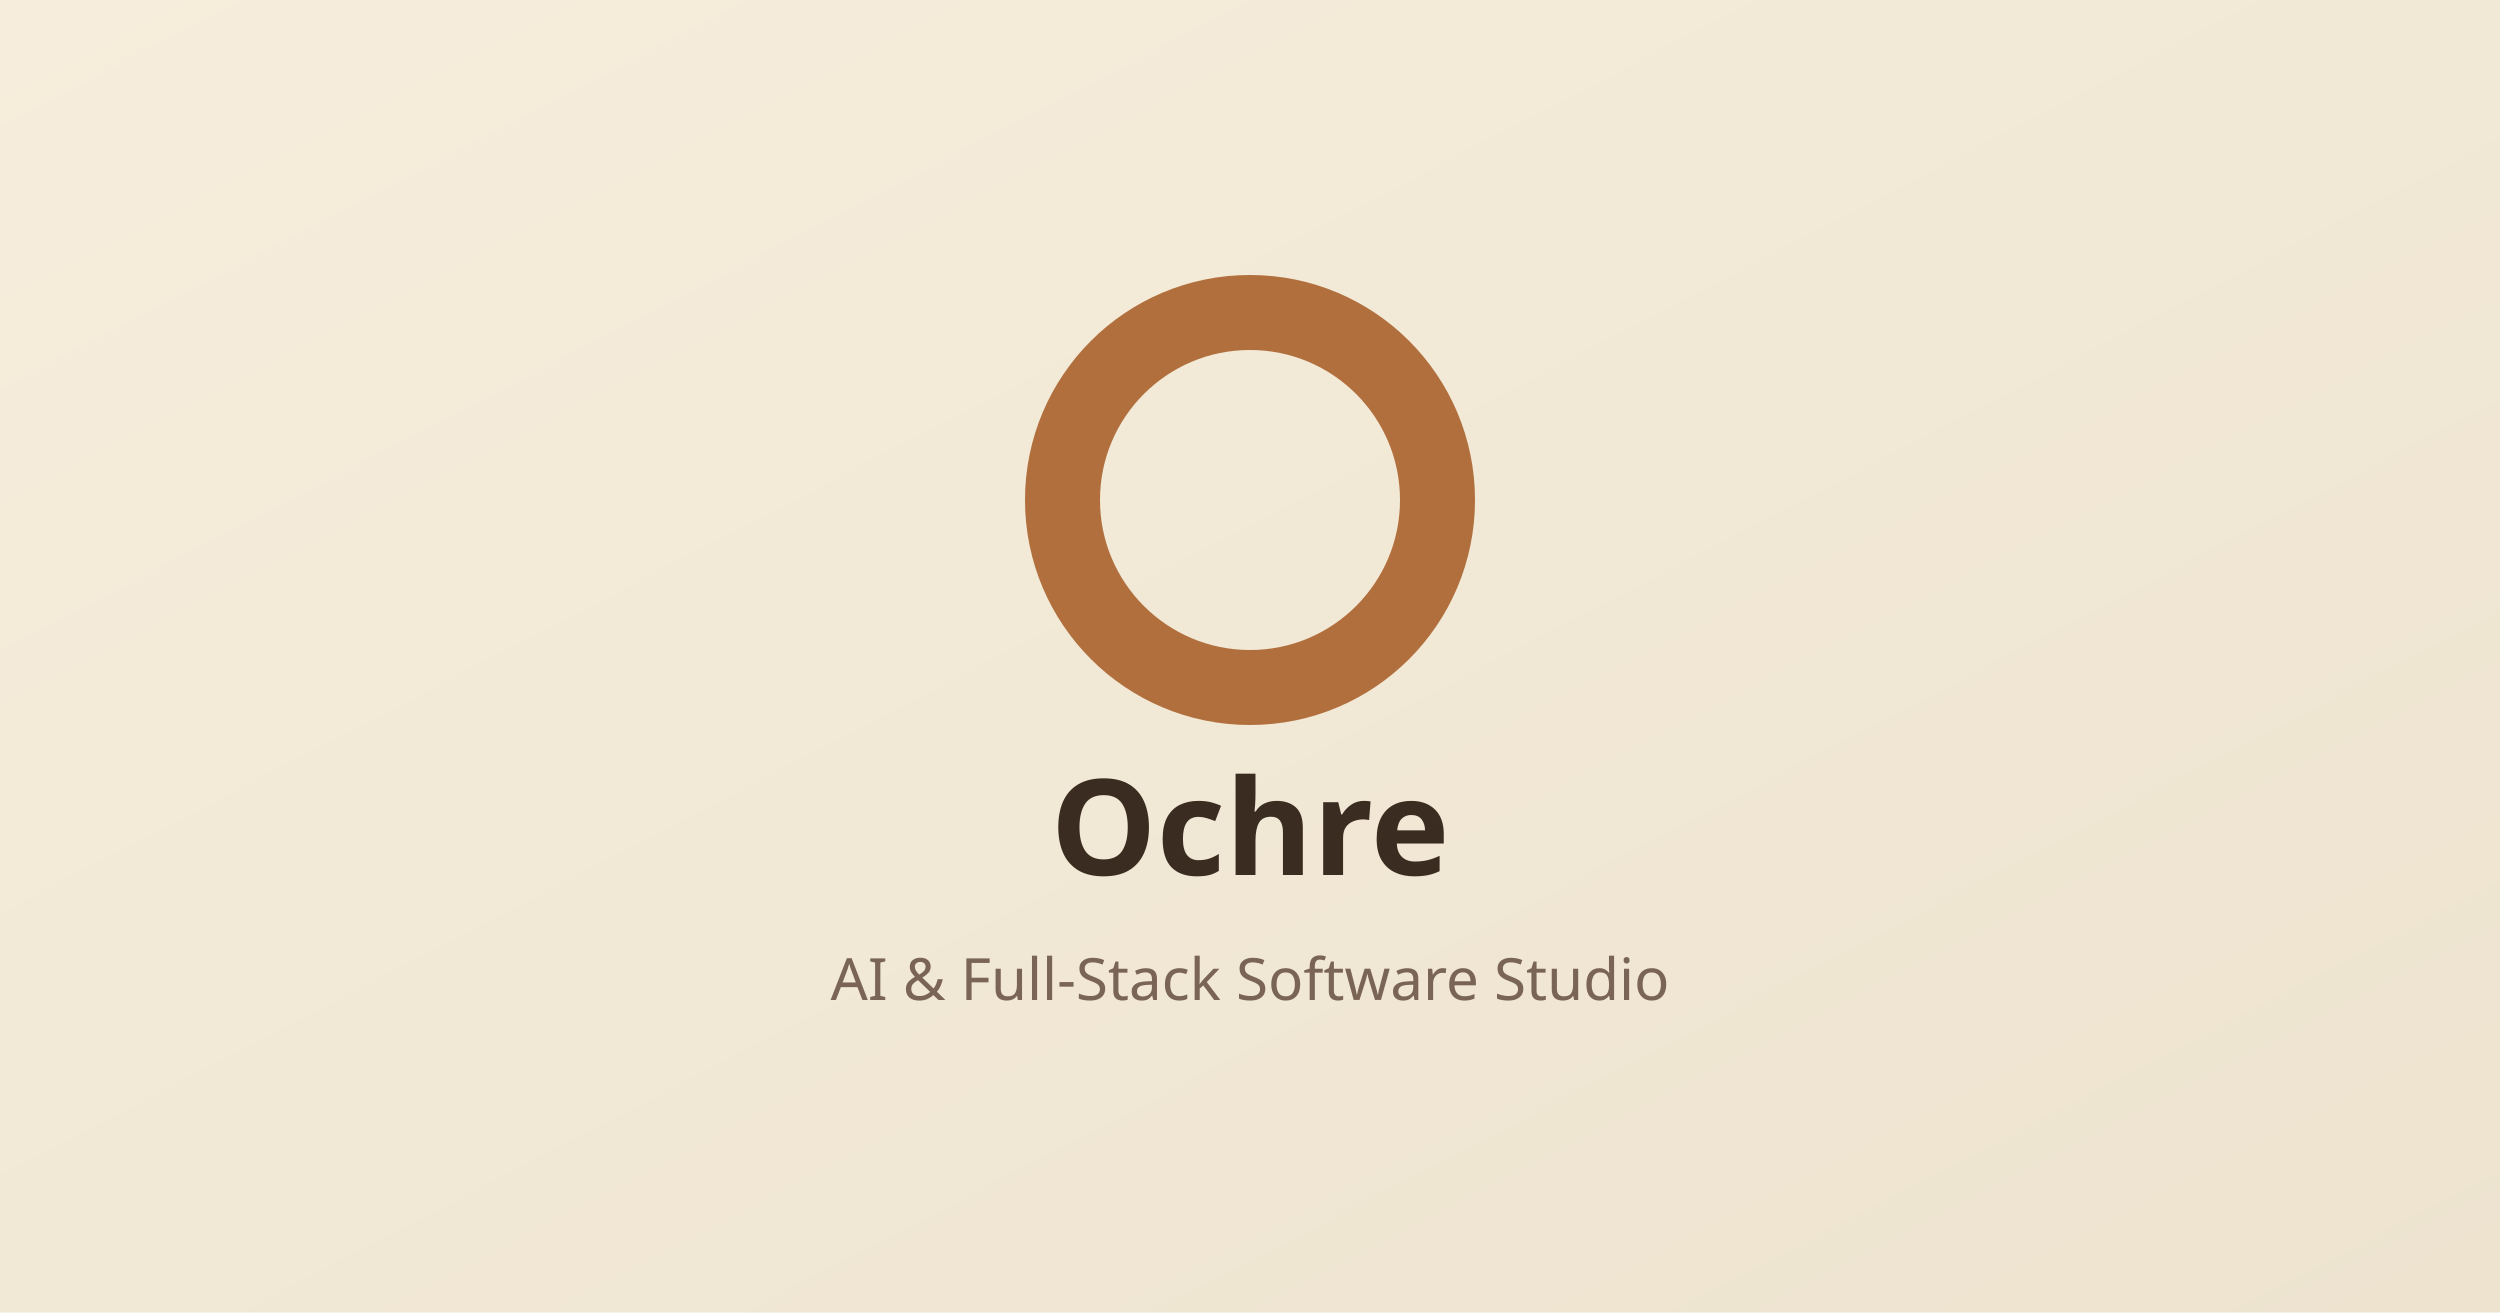
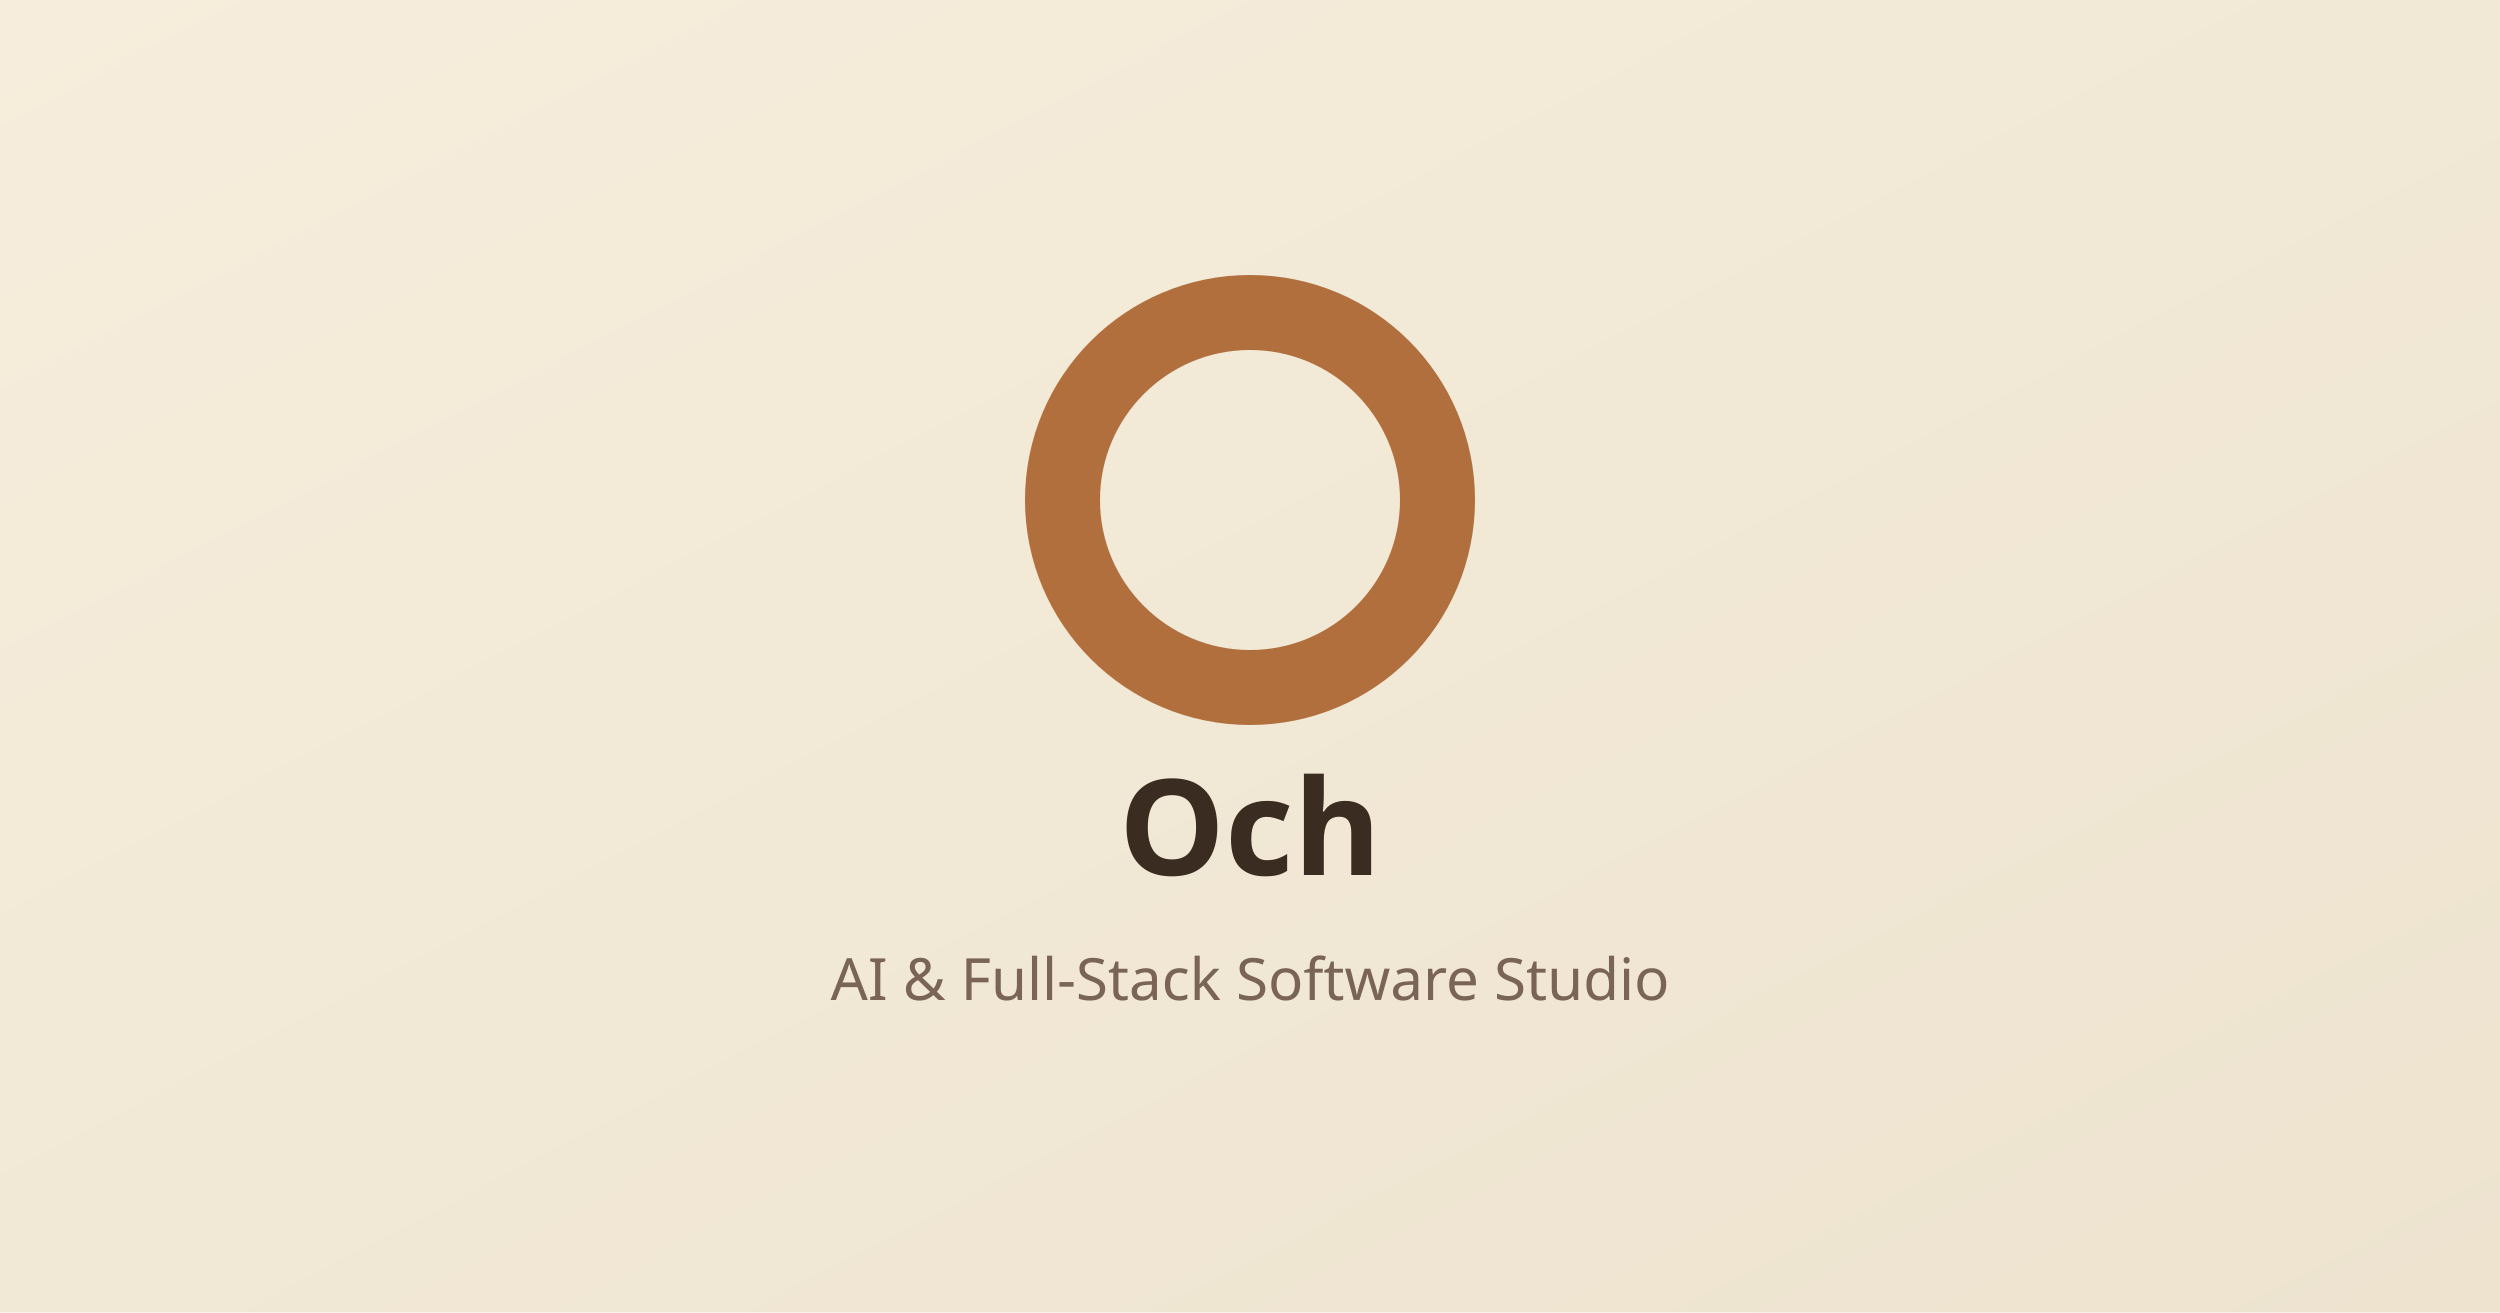
<svg xmlns="http://www.w3.org/2000/svg" viewBox="0 0 1200 630">
  <defs>
    <linearGradient id="bg" x1="0" y1="0" x2="1" y2="1">
      <stop offset="0%" stop-color="#f6eddc" />
      <stop offset="100%" stop-color="#ede3cf" />
    </linearGradient>
  </defs>
  <rect width="1200" height="630" fill="url(#bg)" rx="0" />
  <circle cx="600" cy="240" r="90" fill="none" stroke="#b06f3c" stroke-width="36" />
-   <text x="600" y="420" font-family="'Space Grotesk','DM Sans',system-ui,sans-serif" font-size="64" font-weight="700" text-anchor="middle" fill="#3a2c20">Ochre</text>
+   <text x="600" y="420" font-family="'Space Grotesk','DM Sans',system-ui,sans-serif" font-size="64" font-weight="700" text-anchor="middle" fill="#3a2c20">Och</text>
  <text x="600" y="480" font-family="'DM Sans',system-ui,sans-serif" font-size="28" font-weight="400" text-anchor="middle" fill="#7a6555">AI &amp; Full-Stack Software Studio</text>
</svg>
